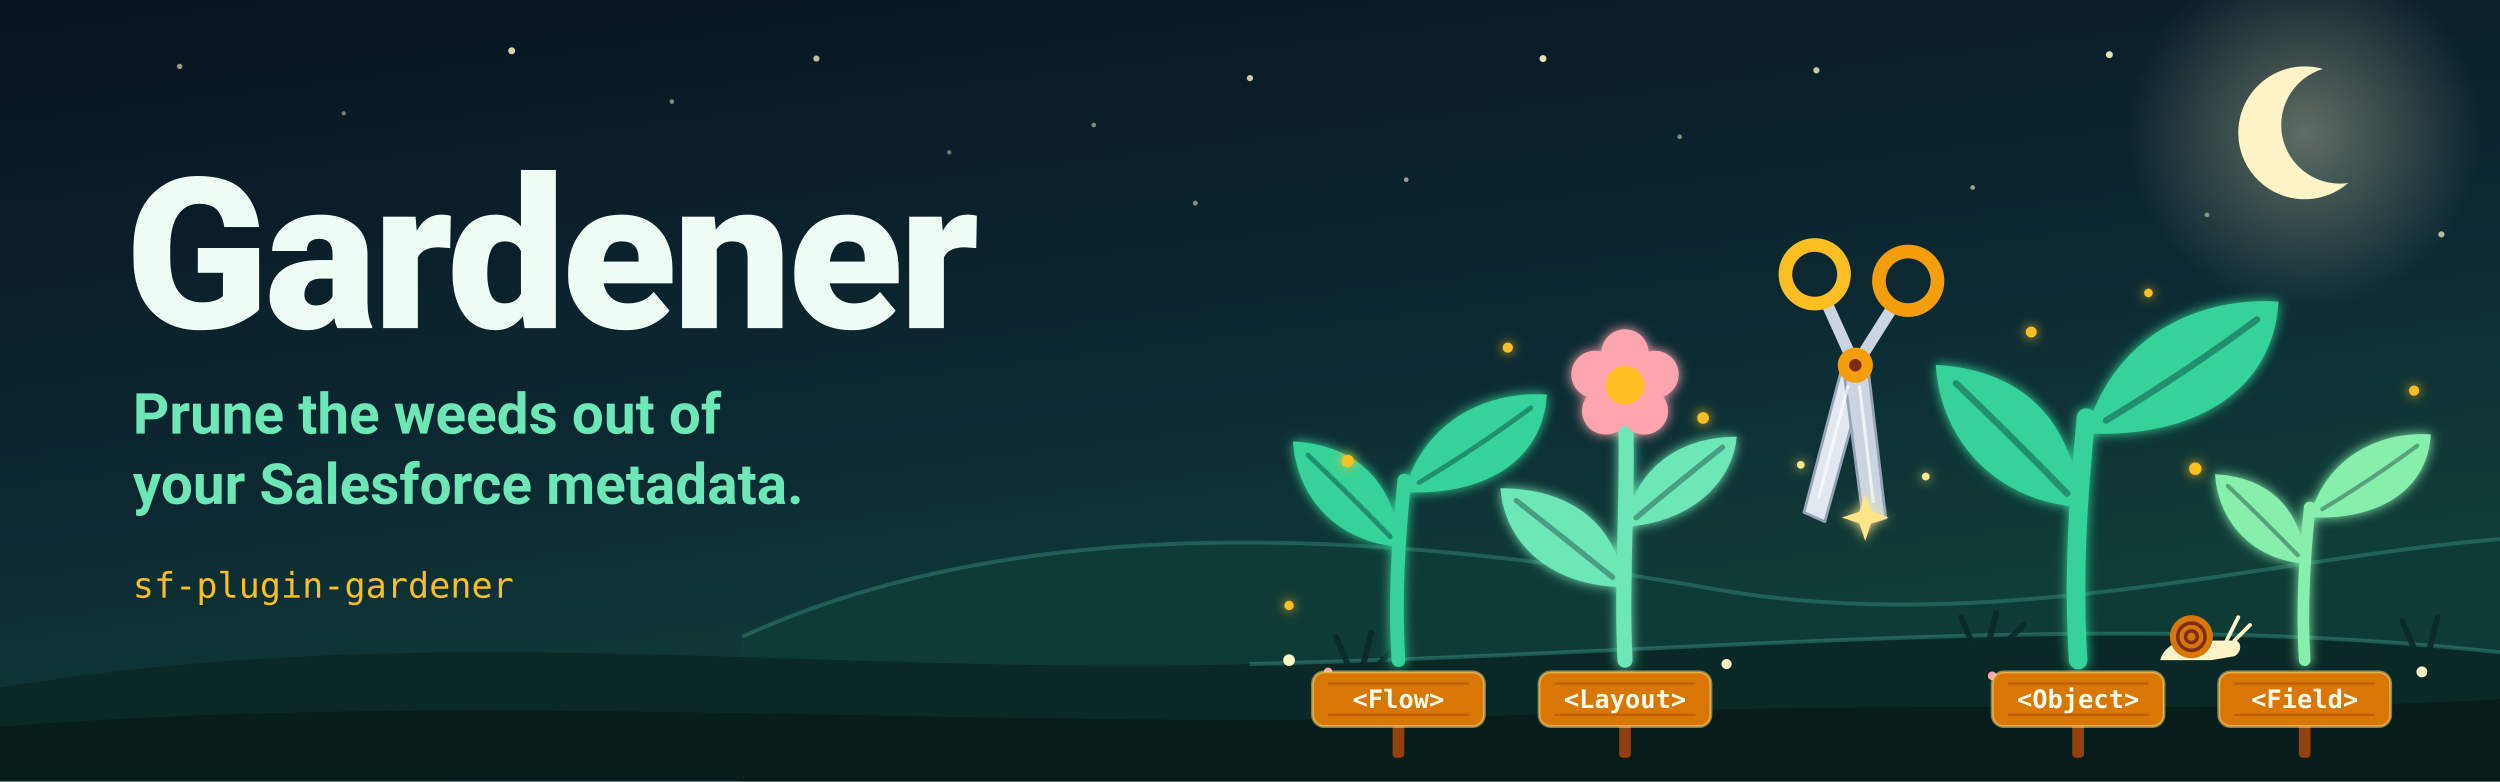
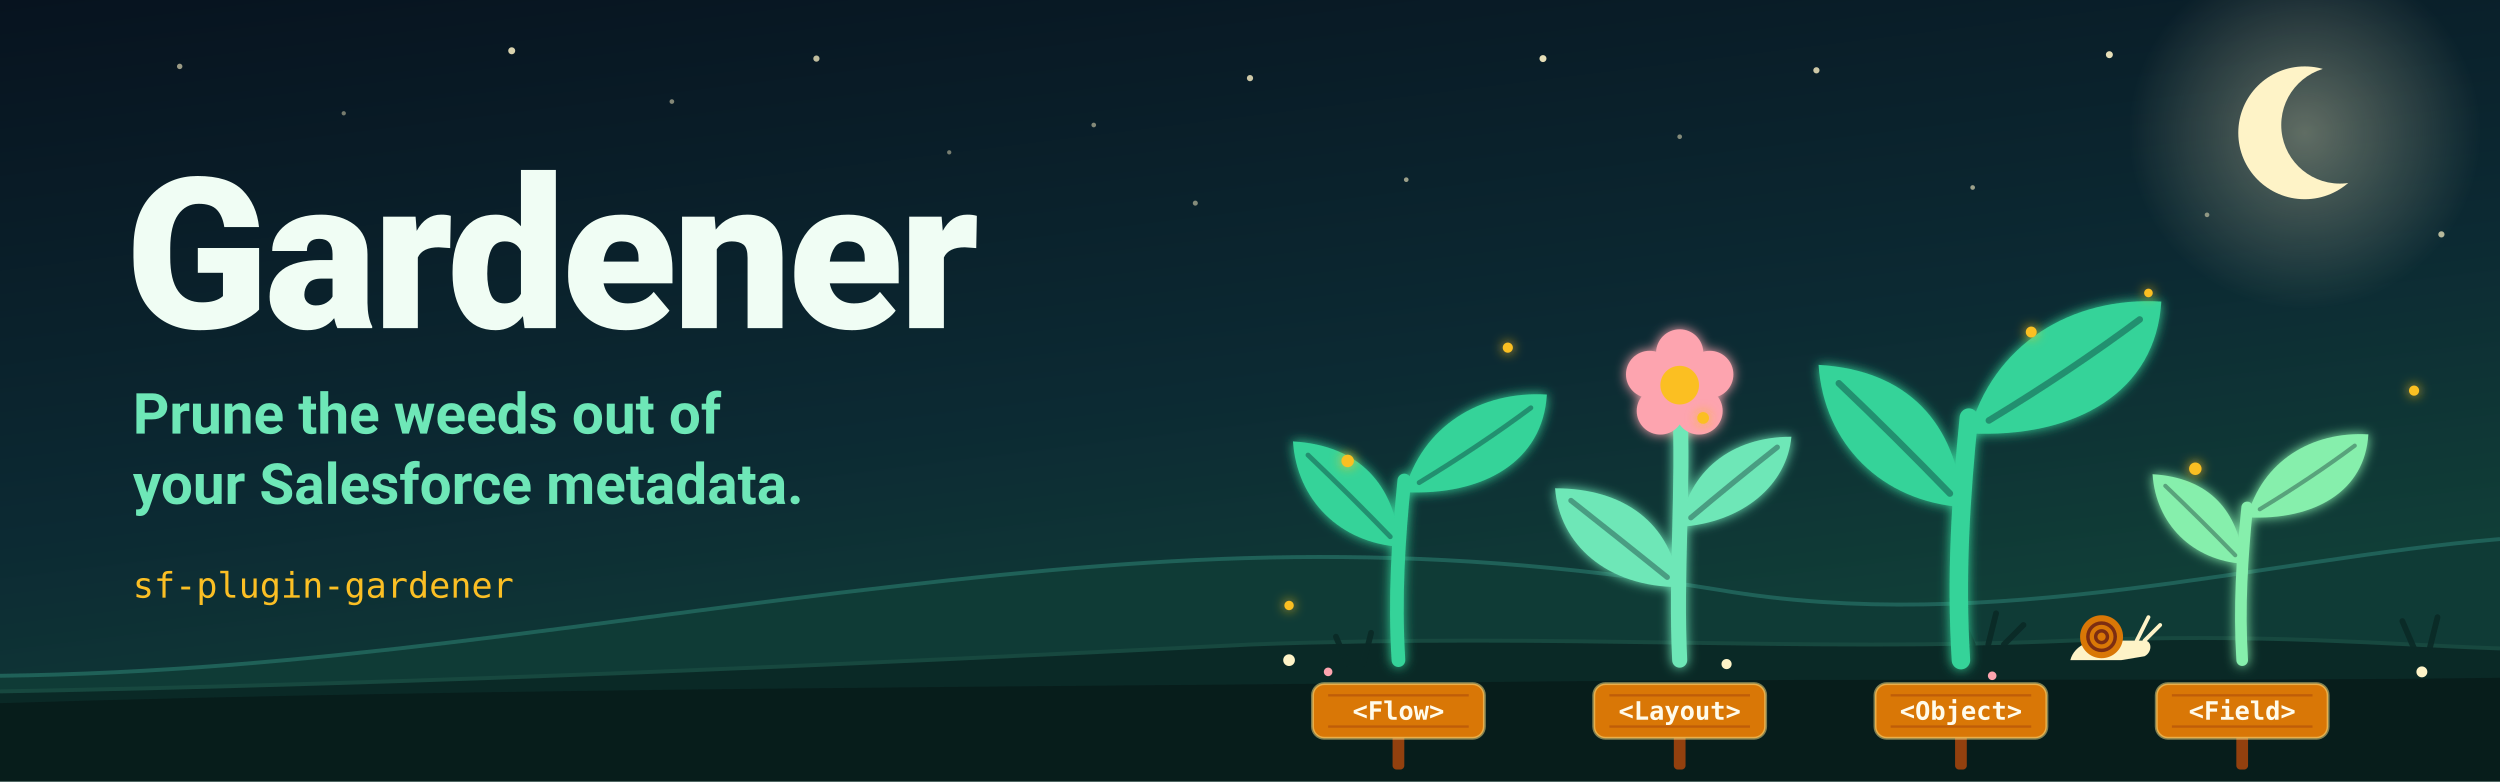
<svg xmlns="http://www.w3.org/2000/svg" viewBox="0 0 1280 400" width="1280" height="400" role="img" aria-labelledby="title description">
  <defs>
    <linearGradient id="sky" x1="0" y1="0" x2="0.4" y2="1">
      <stop offset="0" stop-color="#07131f" />
      <stop offset="0.6" stop-color="#0c2a33" />
      <stop offset="1" stop-color="#114238" />
    </linearGradient>
    <radialGradient id="moonGlow" cx="0.5" cy="0.5" r="0.5">
      <stop offset="0" stop-color="#fef3c7" stop-opacity="0.35" />
      <stop offset="1" stop-color="#fef3c7" stop-opacity="0" />
    </radialGradient>
    <filter id="glow" x="-200%" y="-200%" width="500%" height="500%">
      <feGaussianBlur stdDeviation="3" result="blur" />
      <feMerge>
        <feMergeNode in="blur" />
        <feMergeNode in="SourceGraphic" />
      </feMerge>
    </filter>
    <mask id="crescent">
      <rect width="1280" height="400" fill="#fff" />
      <circle cx="1198" cy="64" r="30" fill="#000" />
    </mask>
    <g id="sprout">
      <path d="M0 0 C-2 -32 0 -62 3 -92" fill="none" stroke="currentColor" stroke-width="7" stroke-linecap="round" />
      <path d="M1 -58 C-30 -60 -52 -82 -54 -112 C-20 -110 -2 -90 1 -58 Z" fill="currentColor" />
      <path d="M3 -86 C12 -120 42 -138 76 -136 C74 -102 44 -84 3 -86 Z" fill="currentColor" />
      <path d="M-4.2 -63.2 Q-24.7 -84.4 -46.3 -105.0 M10.6 -90.9 Q41.9 -109.9 67.8 -129.2" fill="none" stroke="#07131f" stroke-width="2.5" stroke-linecap="round" opacity="0.35" />
    </g>
    <g id="bloom">
      <path d="M0 0 C-2 -40 2 -80 0 -120" fill="none" stroke="currentColor" stroke-width="7" stroke-linecap="round" />
      <path d="M0 -34 C-34 -34 -56 -54 -58 -80 C-26 -80 -4 -64 0 -34 Z" fill="currentColor" />
      <path d="M0 -62 C30 -64 50 -82 52 -104 C24 -104 4 -88 0 -62 Z" fill="currentColor" />
      <path d="M-5.8 -38.6 Q-28.9 -57.2 -50.6 -74.3 M5.2 -66.3 Q26.0 -83.8 45.4 -99.1" fill="none" stroke="#07131f" stroke-width="2.5" stroke-linecap="round" opacity="0.35" />
      <g transform="translate(0 -128)">
        <circle cx="0" cy="-15" r="11" fill="#fda4af" />
        <circle cx="14" cy="-5" r="11" fill="#fda4af" />
        <circle cx="9" cy="12" r="11" fill="#fda4af" />
        <circle cx="-9" cy="12" r="11" fill="#fda4af" />
        <circle cx="-14" cy="-5" r="11" fill="#fda4af" />
        <circle cx="0" cy="0" r="9" fill="#fbbf24" />
      </g>
    </g>
    <g id="sign">
      <rect x="-3" y="0" width="6" height="40" rx="2" fill="#92400e" />
      <rect x="-44" y="-4" width="88" height="28" rx="6" fill="#d97706" />
      <rect x="-44" y="-4" width="88" height="28" rx="6" fill="none" stroke="#fde68a" stroke-opacity="0.5" stroke-width="1.5" />
      <path d="M-36 2 H36 M-36 18 H36" stroke="#b45309" stroke-width="1.2" stroke-opacity="0.7" />
    </g>
  </defs>
  <rect width="1280" height="400" fill="url(#sky)" />
  <g fill="#fef3c7">
    <circle cx="640" cy="40" r="1.6" opacity="0.8" />
    <circle cx="720" cy="92" r="1.2" opacity="0.6" />
    <circle cx="790" cy="30" r="1.8" opacity="0.9" />
    <circle cx="860" cy="70" r="1.2" opacity="0.5" />
    <circle cx="930" cy="36" r="1.6" opacity="0.8" />
    <circle cx="1010" cy="96" r="1.2" opacity="0.6" />
    <circle cx="1080" cy="28" r="1.8" opacity="0.9" />
    <circle cx="1130" cy="110" r="1.2" opacity="0.5" />
    <circle cx="1250" cy="120" r="1.6" opacity="0.7" />
    <circle cx="560" cy="64" r="1.2" opacity="0.5" />
    <circle cx="92" cy="34" r="1.4" opacity="0.6" />
    <circle cx="176" cy="58" r="1.1" opacity="0.45" />
    <circle cx="262" cy="26" r="1.8" opacity="0.85" />
    <circle cx="344" cy="52" r="1.2" opacity="0.5" />
    <circle cx="418" cy="30" r="1.6" opacity="0.75" />
    <circle cx="486" cy="78" r="1.1" opacity="0.45" />
    <circle cx="612" cy="104" r="1.3" opacity="0.5" />
  </g>
  <circle cx="1180" cy="68" r="90" fill="url(#moonGlow)" />
  <circle cx="1180" cy="68" r="34" fill="#fef3c7" mask="url(#crescent)" />
-   <path d="M380 400 L380 326 C520 262 700 270 880 302 C1020 326 1160 286 1280 276 L1280 400 Z" fill="#0f3b36" />
-   <path d="M380 326 C520 262 700 270 880 302 C1020 326 1160 286 1280 276" fill="none" stroke="#5eead4" stroke-opacity="0.22" stroke-width="2" />
-   <path d="M0 400 L0 352 C220 316 420 346 640 340 C880 334 1080 312 1280 334 L1280 400 Z" fill="#0a2926" />
-   <path d="M640 340 C880 334 1080 312 1280 334" fill="none" stroke="#5eead4" stroke-opacity="0.25" stroke-width="2" />
-   <path d="M0 400 L0 372 C260 352 520 376 780 366 C980 358 1140 366 1280 358 L1280 400 Z" fill="#071d1b" />
+   <path d="M0 400 L0 346 C160 344 300 318 460 300 C600 284 720 276 880 302 C1020 326 1160 286 1280 276 L1280 400 Z" fill="#0f3b36" />
+   <path d="M0 346 C160 344 300 318 460 300 C600 284 720 276 880 302 C1020 326 1160 286 1280 276" fill="none" stroke="#1f6158" stroke-width="2" />
+   <path d="M0 400 L0 354 C220 350 440 340 640 330 C800 324 920 334 1060 328 C1160 324 1220 330 1280 332 L1280 400 Z" fill="#0a2926" />
+   <path d="M0 354 C220 350 440 340 640 330 C800 324 920 334 1060 328 C1160 324 1220 330 1280 332" fill="none" stroke="#17483f" stroke-width="2" />
+   <path d="M0 400 L0 360 C260 352 520 352 780 349 C980 347 1140 349 1280 347 L1280 400 Z" fill="#071d1b" />
  <g stroke="#0a2926" stroke-width="3" stroke-linecap="round" fill="none" opacity="0.9">
    <path d="M690 340 l-6 -14 M698 340 l4 -16 M706 340 l10 -10" />
    <path d="M1010 330 l-6 -14 M1018 330 l4 -16 M1026 330 l10 -10" />
    <path d="M1236 332 l-6 -14 M1244 332 l4 -16" />
  </g>
  <g filter="url(#glow)">
    <use href="#sprout" x="716" y="338" color="#34d399" />
-     <use href="#bloom" x="832" y="338" color="#6ee7b7" transform="translate(832 338) scale(1.1) translate(-832 -338)" />
-     <use href="#sprout" x="1064" y="338" color="#34d399" transform="translate(1064 338) scale(1.35) translate(-1064 -338)" />
-     <use href="#sprout" x="1180" y="338" color="#86efac" transform="translate(1180 338) scale(0.85) translate(-1180 -338)" />
-   </g>
-   <g transform="translate(950 186) rotate(4)">
-     <path d="M7 -2 L-7 4 L-21 78 L-10 82 Z" fill="#e2e8f0" stroke="#94a3b8" stroke-width="1.4" stroke-linejoin="round" />
-     <path d="M-7 -2 L7 4 L21 78 L10 82 Z" fill="#cbd5e1" stroke="#94a3b8" stroke-width="1.4" stroke-linejoin="round" />
-     <path d="M-3 12 L-14 70 M3 12 L14 70" stroke="#fff" stroke-opacity="0.7" stroke-width="1.6" stroke-linecap="round" />
-     <path d="M-3 -4 L-17 -30 M3 -4 L17 -30" stroke="#cbd5e1" stroke-width="6" stroke-linecap="round" />
-     <circle cx="-24" cy="-44" r="15" fill="none" stroke="#fbbf24" stroke-width="7" />
-     <circle cx="24" cy="-44" r="15" fill="none" stroke="#f59e0b" stroke-width="7" />
-     <circle cx="0" cy="1" r="9" fill="#f59e0b" />
-     <circle cx="0" cy="1" r="3.2" fill="#7c2d12" />
-   </g>
-   <g fill="#fde68a" filter="url(#glow)">
-     <path d="M948 254 l3 -9 l3 9 l9 3 l-9 3 l-3 9 l-3 -9 l-9 -3 Z" transform="translate(4 8)" />
-     <circle cx="922" cy="238" r="2" />
-     <circle cx="986" cy="244" r="2" />
+     <use href="#bloom" x="860" y="338" color="#6ee7b7" transform="translate(860 338) scale(1.1) translate(-860 -338)" />
+     <use href="#sprout" x="1004" y="338" color="#34d399" transform="translate(1004 338) scale(1.35) translate(-1004 -338)" />
+     <use href="#sprout" x="1148" y="338" color="#86efac" transform="translate(1148 338) scale(0.85) translate(-1148 -338)" />
  </g>
  <g>
    <circle cx="660" cy="338" r="3" fill="#fef3c7" />
    <circle cx="680" cy="344" r="2.2" fill="#fda4af" />
    <circle cx="884" cy="340" r="2.6" fill="#fef3c7" />
    <circle cx="1020" cy="346" r="2.2" fill="#fda4af" />
    <circle cx="1240" cy="344" r="2.8" fill="#fef3c7" />
  </g>
-   <g transform="translate(1122 338)">
+   <g transform="translate(1076 338)">
    <path d="M-16 0 C-14 -8 -4 -12 6 -10 L22 -10 C26 -10 26 -4 22 -2 L10 0 Z" fill="#fef3c7" />
    <path d="M18 -10 L24 -22 M22 -10 L30 -18" stroke="#fef3c7" stroke-width="2" stroke-linecap="round" />
    <circle cx="0" cy="-12" r="11" fill="#d97706" />
    <circle cx="0" cy="-12" r="7" fill="none" stroke="#7c2d12" stroke-width="1.8" />
    <circle cx="0" cy="-12" r="3" fill="none" stroke="#7c2d12" stroke-width="1.8" />
  </g>
  <g font-family="ui-monospace, SFMono-Regular, Menlo, Consolas, monospace" font-size="13" font-weight="700" fill="#fffbeb" text-anchor="middle">
-     <use href="#sign" x="716" y="348" />
-     <text x="716" y="362.5">&lt;Flow&gt;</text>
-     <use href="#sign" x="832" y="348" />
-     <text x="832" y="362.5">&lt;Layout&gt;</text>
-     <use href="#sign" x="1064" y="348" />
-     <text x="1064" y="362.5">&lt;Object&gt;</text>
-     <use href="#sign" x="1180" y="348" />
-     <text x="1180" y="362.5">&lt;Field&gt;</text>
+     <use href="#sign" x="716" y="354" />
+     <text x="716" y="368.5">&lt;Flow&gt;</text>
+     <use href="#sign" x="860" y="354" />
+     <text x="860" y="368.5">&lt;Layout&gt;</text>
+     <use href="#sign" x="1004" y="354" />
+     <text x="1004" y="368.5">&lt;Object&gt;</text>
+     <use href="#sign" x="1148" y="354" />
+     <text x="1148" y="368.5">&lt;Field&gt;</text>
  </g>
  <g filter="url(#glow)" fill="#fbbf24">
    <circle cx="690" cy="236" r="3.2" />
    <circle cx="772" cy="178" r="2.6" />
    <circle cx="872" cy="214" r="3" />
    <circle cx="1040" cy="170" r="2.8" />
    <circle cx="1124" cy="240" r="3.2" />
    <circle cx="1236" cy="200" r="2.6" />
    <circle cx="1100" cy="150" r="2.2" />
    <circle cx="660" cy="310" r="2.4" />
  </g>
  <g font-family="'Avenir Next Rounded', 'Arial Rounded MT Bold', Nunito, Quicksand, ui-sans-serif, system-ui, -apple-system, 'Segoe UI', Roboto, sans-serif">
    <text x="64" y="168" font-size="108" font-weight="800" fill="#f0fdf4" letter-spacing="-2">Gardener</text>
    <text x="68" y="222" font-size="29" font-weight="600" fill="#6ee7b7">Prune the weeds out of</text>
    <text x="68" y="258" font-size="29" font-weight="600" fill="#6ee7b7">your Salesforce metadata.</text>
  </g>
  <text x="68" y="306" font-family="ui-monospace, SFMono-Regular, Menlo, Consolas, monospace" font-size="18" fill="#fbbf24">sf-plugin-gardener</text>
</svg>
